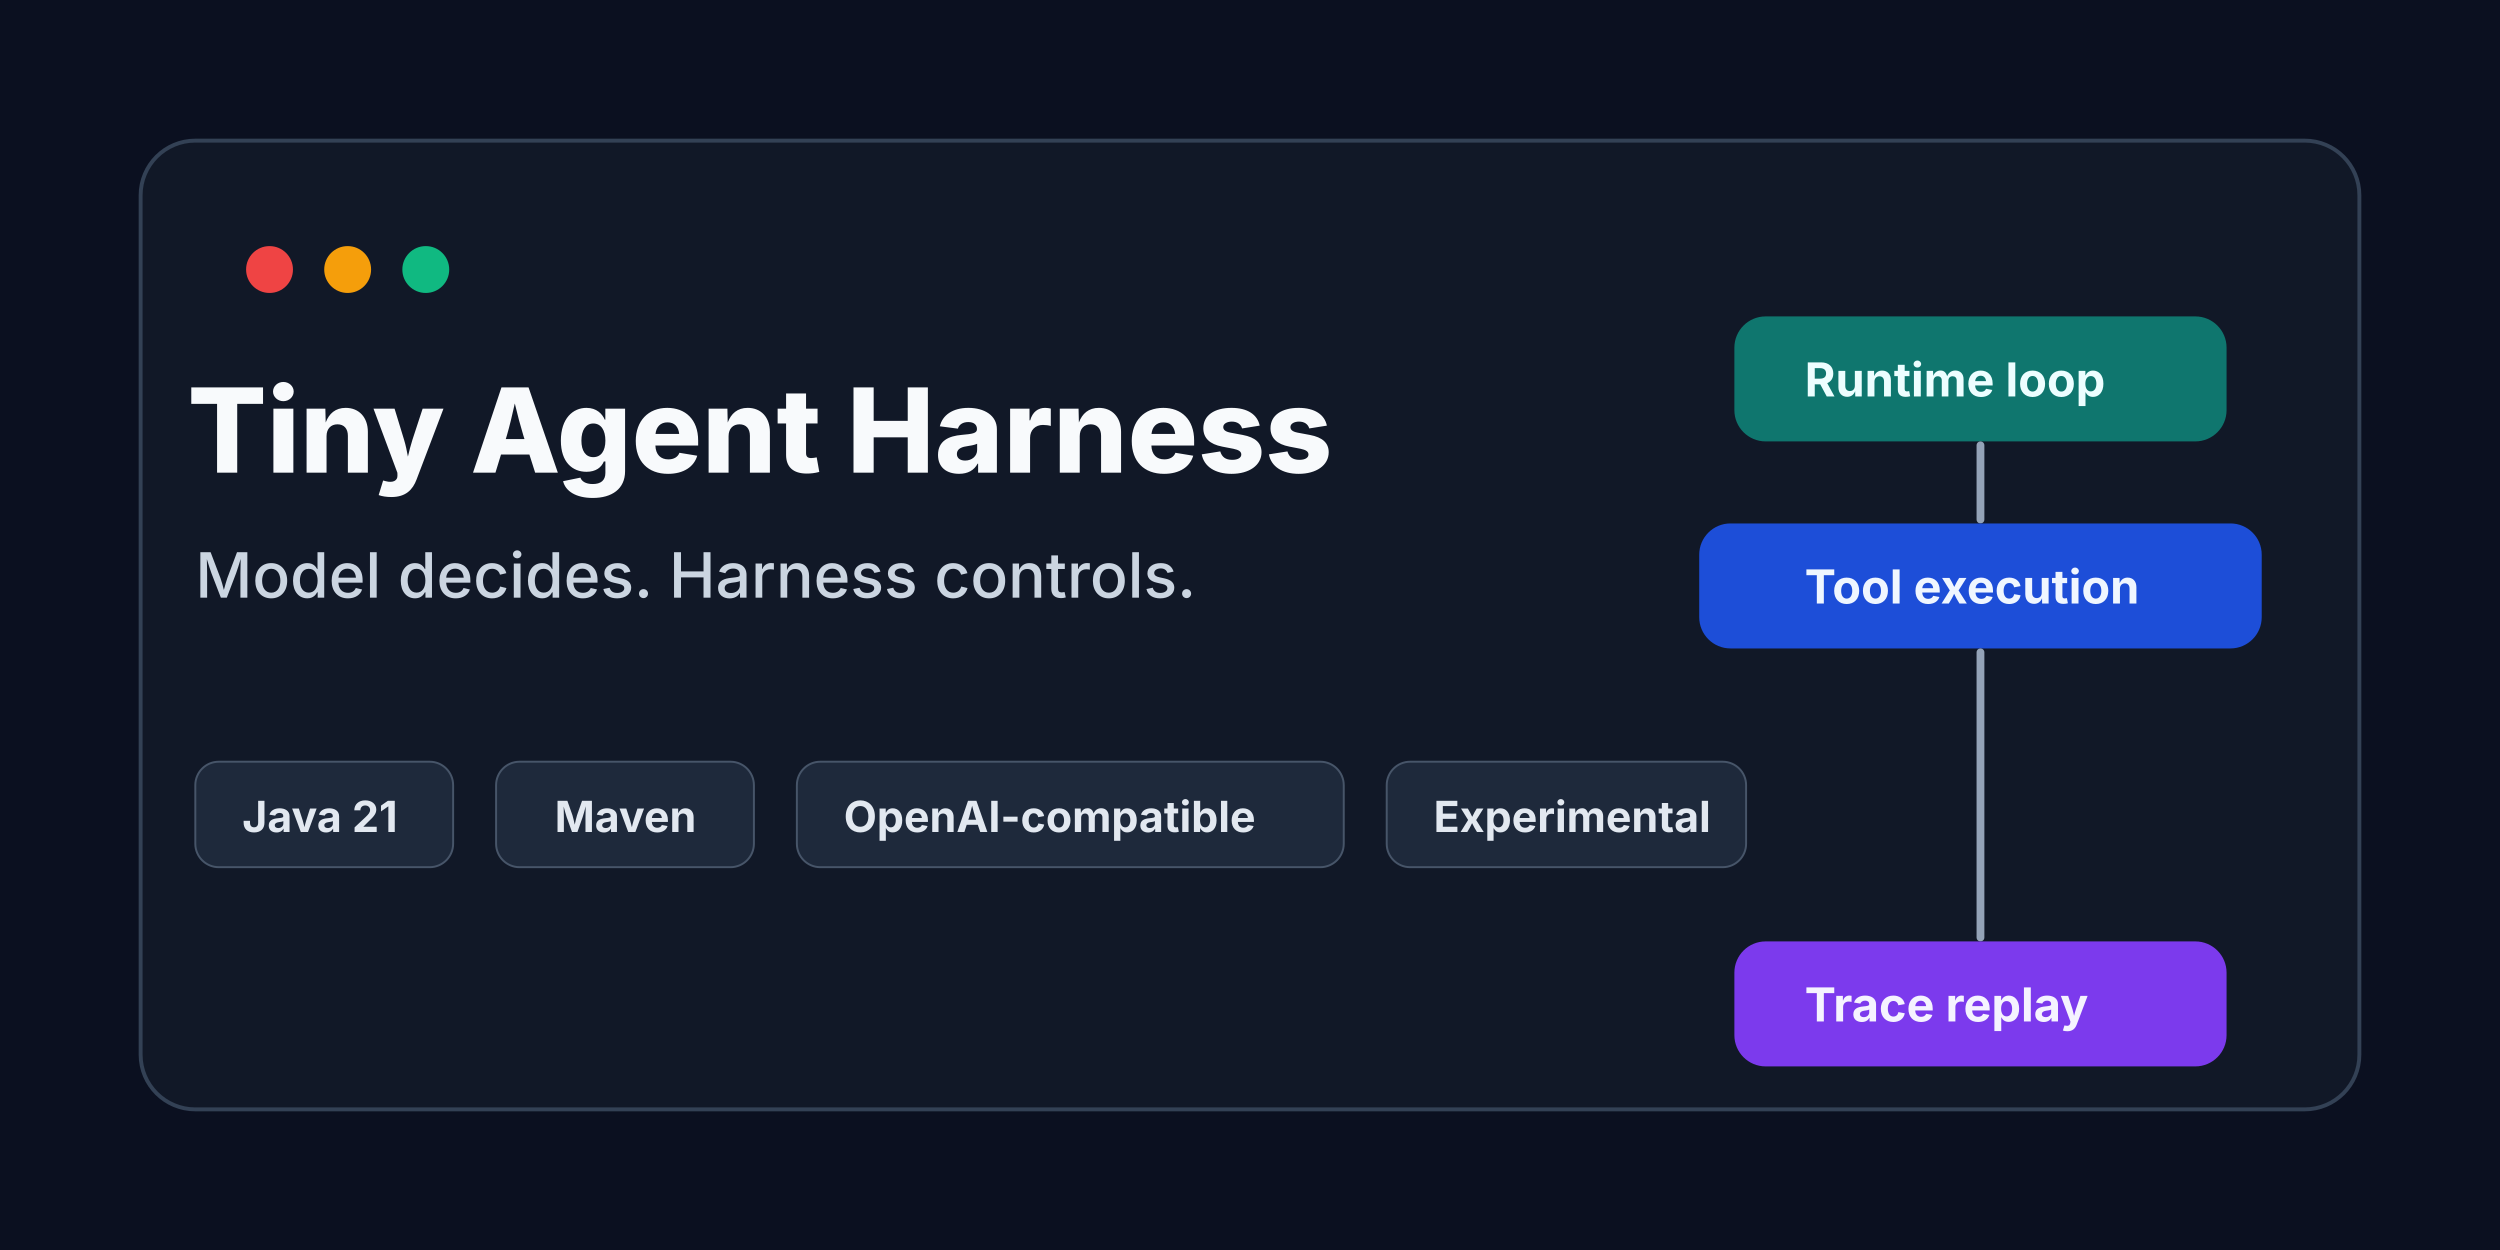
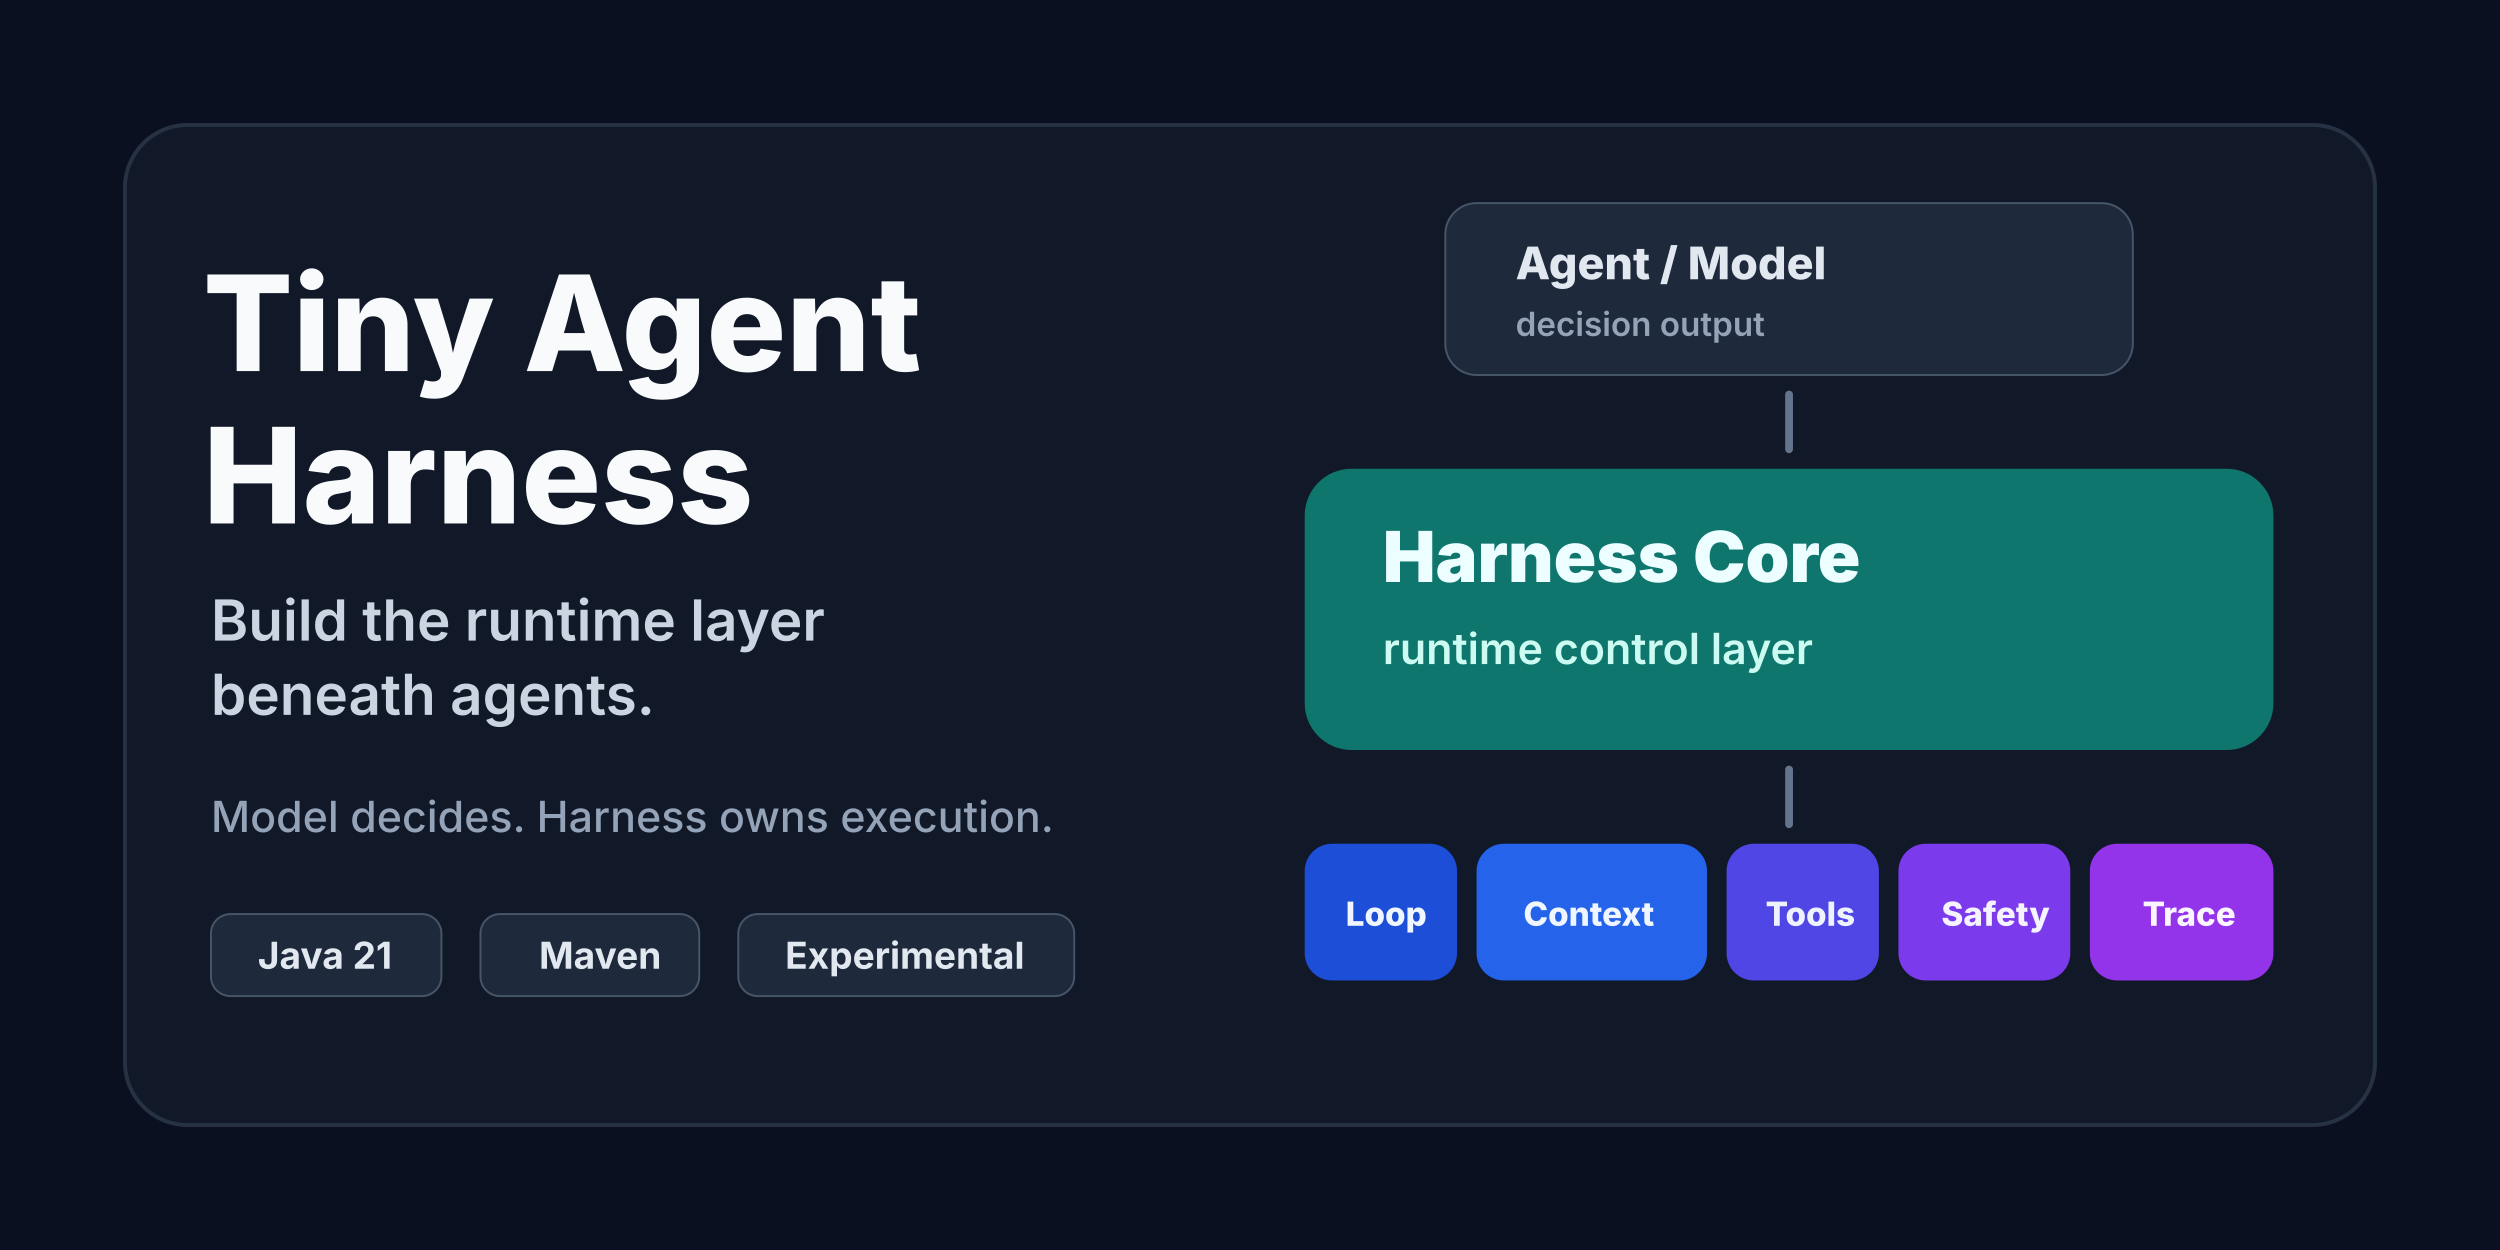
<svg xmlns="http://www.w3.org/2000/svg" width="1280" height="640" viewBox="0 0 1280 640" fill="none" role="img" aria-labelledby="title desc">
  <rect width="1280" height="640" fill="#0B1020" />
-   <rect x="72" y="72" width="1136" height="496" rx="28" fill="#111827" stroke="#334155" stroke-width="2" />
-   <circle cx="138" cy="138" r="12" fill="#EF4444" />
-   <circle cx="178" cy="138" r="12" fill="#F59E0B" />
-   <circle cx="218" cy="138" r="12" fill="#10B981" />
-   <text x="96" y="242" fill="#F8FAFC" font-family="Inter, Segoe UI, Arial, sans-serif" font-size="60" font-weight="800">Tiny Agent Harness</text>
-   <text x="100" y="306" fill="#CBD5E1" font-family="Inter, Segoe UI, Arial, sans-serif" font-size="32" font-weight="500">Model decides. Harness controls.</text>
-   <g transform="translate(100 390)">
-     <rect x="0" y="0" width="132" height="54" rx="12" fill="#1E293B" stroke="#475569" />
-     <text x="24" y="36" fill="#E2E8F0" font-family="Inter, Segoe UI, Arial, sans-serif" font-size="22" font-weight="700">Java 21</text>
-     <rect x="154" y="0" width="132" height="54" rx="12" fill="#1E293B" stroke="#475569" />
-     <text x="184" y="36" fill="#E2E8F0" font-family="Inter, Segoe UI, Arial, sans-serif" font-size="22" font-weight="700">Maven</text>
-     <rect x="308" y="0" width="280" height="54" rx="12" fill="#1E293B" stroke="#475569" />
-     <text x="332" y="36" fill="#E2E8F0" font-family="Inter, Segoe UI, Arial, sans-serif" font-size="22" font-weight="700">OpenAI-compatible</text>
-     <rect x="610" y="0" width="184" height="54" rx="12" fill="#1E293B" stroke="#475569" />
-     <text x="634" y="36" fill="#E2E8F0" font-family="Inter, Segoe UI, Arial, sans-serif" font-size="22" font-weight="700">Experimental</text>
-   </g>
-   <g transform="translate(888 162)">
-     <rect x="0" y="0" width="252" height="64" rx="16" fill="#0F766E" />
-     <text x="36" y="41" fill="#ECFEFF" font-family="Inter, Segoe UI, Arial, sans-serif" font-size="24" font-weight="700">Runtime loop</text>
-     <path d="M126 66V104" stroke="#94A3B8" stroke-width="4" stroke-linecap="round" />
-     <rect x="-18" y="106" width="288" height="64" rx="16" fill="#1D4ED8" />
-     <text x="36" y="147" fill="#EFF6FF" font-family="Inter, Segoe UI, Arial, sans-serif" font-size="24" font-weight="700">Tool execution</text>
-     <path d="M126 172V318" stroke="#94A3B8" stroke-width="4" stroke-linecap="round" />
-     <rect x="0" y="320" width="252" height="64" rx="16" fill="#7C3AED" />
-     <text x="36" y="361" fill="#F5F3FF" font-family="Inter, Segoe UI, Arial, sans-serif" font-size="24" font-weight="700">Trace replay</text>
+   <rect x="64" y="64" width="1152" height="512" rx="32" fill="#111827" stroke="#263244" stroke-width="2" />
+   <text x="104" y="190" fill="#F8FAFC" font-family="Inter, Segoe UI, Arial, sans-serif" font-size="68" font-weight="800">Tiny Agent</text>
+   <text x="104" y="268" fill="#F8FAFC" font-family="Inter, Segoe UI, Arial, sans-serif" font-size="68" font-weight="800">Harness</text>
+   <text x="108" y="328" fill="#CBD5E1" font-family="Inter, Segoe UI, Arial, sans-serif" font-size="29" font-weight="600">Build the runtime layer</text>
+   <text x="108" y="366" fill="#CBD5E1" font-family="Inter, Segoe UI, Arial, sans-serif" font-size="29" font-weight="600">beneath agents.</text>
+   <text x="108" y="426" fill="#94A3B8" font-family="Inter, Segoe UI, Arial, sans-serif" font-size="22" font-weight="500">Model decides. Harness owns execution.</text>
+   <rect x="108" y="468" width="118" height="42" rx="10" fill="#1E293B" stroke="#475569" />
+   <text x="132" y="496" fill="#E2E8F0" font-family="Inter, Segoe UI, Arial, sans-serif" font-size="19" font-weight="700">Java 21</text>
+   <rect x="246" y="468" width="112" height="42" rx="10" fill="#1E293B" stroke="#475569" />
+   <text x="276" y="496" fill="#E2E8F0" font-family="Inter, Segoe UI, Arial, sans-serif" font-size="19" font-weight="700">Maven</text>
+   <rect x="378" y="468" width="172" height="42" rx="10" fill="#1E293B" stroke="#475569" />
+   <text x="402" y="496" fill="#E2E8F0" font-family="Inter, Segoe UI, Arial, sans-serif" font-size="19" font-weight="700">Experimental</text>
+   <g transform="translate(668 104)">
+     <rect x="72" y="0" width="352" height="88" rx="16" fill="#1E293B" stroke="#475569" />
+     <text x="108" y="39" fill="#E2E8F0" font-family="Inter, Segoe UI, Arial, sans-serif" font-size="23" font-weight="800">Agent / Model</text>
+     <text x="108" y="68" fill="#94A3B8" font-family="Inter, Segoe UI, Arial, sans-serif" font-size="17" font-weight="600">decision output</text>
+     <path d="M248 98V126" stroke="#64748B" stroke-width="4" stroke-linecap="round" />
+     <rect x="0" y="136" width="496" height="144" rx="24" fill="#0F766E" />
+     <text x="40" y="194" fill="#ECFEFF" font-family="Inter, Segoe UI, Arial, sans-serif" font-size="36" font-weight="900">Harness Core</text>
+     <text x="40" y="236" fill="#CCFBF1" font-family="Inter, Segoe UI, Arial, sans-serif" font-size="22" font-weight="600">runtime control layer</text>
+     <path d="M248 290V318" stroke="#64748B" stroke-width="4" stroke-linecap="round" />
+     <rect x="0" y="328" width="78" height="70" rx="14" fill="#1D4ED8" />
+     <text x="21" y="370" fill="#EFF6FF" font-family="Inter, Segoe UI, Arial, sans-serif" font-size="17" font-weight="800">Loop</text>
+     <rect x="88" y="328" width="118" height="70" rx="14" fill="#2563EB" />
+     <text x="112" y="370" fill="#EFF6FF" font-family="Inter, Segoe UI, Arial, sans-serif" font-size="17" font-weight="800">Context</text>
+     <rect x="216" y="328" width="78" height="70" rx="14" fill="#4F46E5" />
+     <text x="236" y="370" fill="#EEF2FF" font-family="Inter, Segoe UI, Arial, sans-serif" font-size="17" font-weight="800">Tools</text>
+     <rect x="304" y="328" width="88" height="70" rx="14" fill="#7C3AED" />
+     <text x="326" y="370" fill="#F5F3FF" font-family="Inter, Segoe UI, Arial, sans-serif" font-size="17" font-weight="800">Safety</text>
+     <rect x="402" y="328" width="94" height="70" rx="14" fill="#9333EA" />
+     <text x="429" y="370" fill="#FAF5FF" font-family="Inter, Segoe UI, Arial, sans-serif" font-size="17" font-weight="800">Trace</text>
  </g>
</svg>
